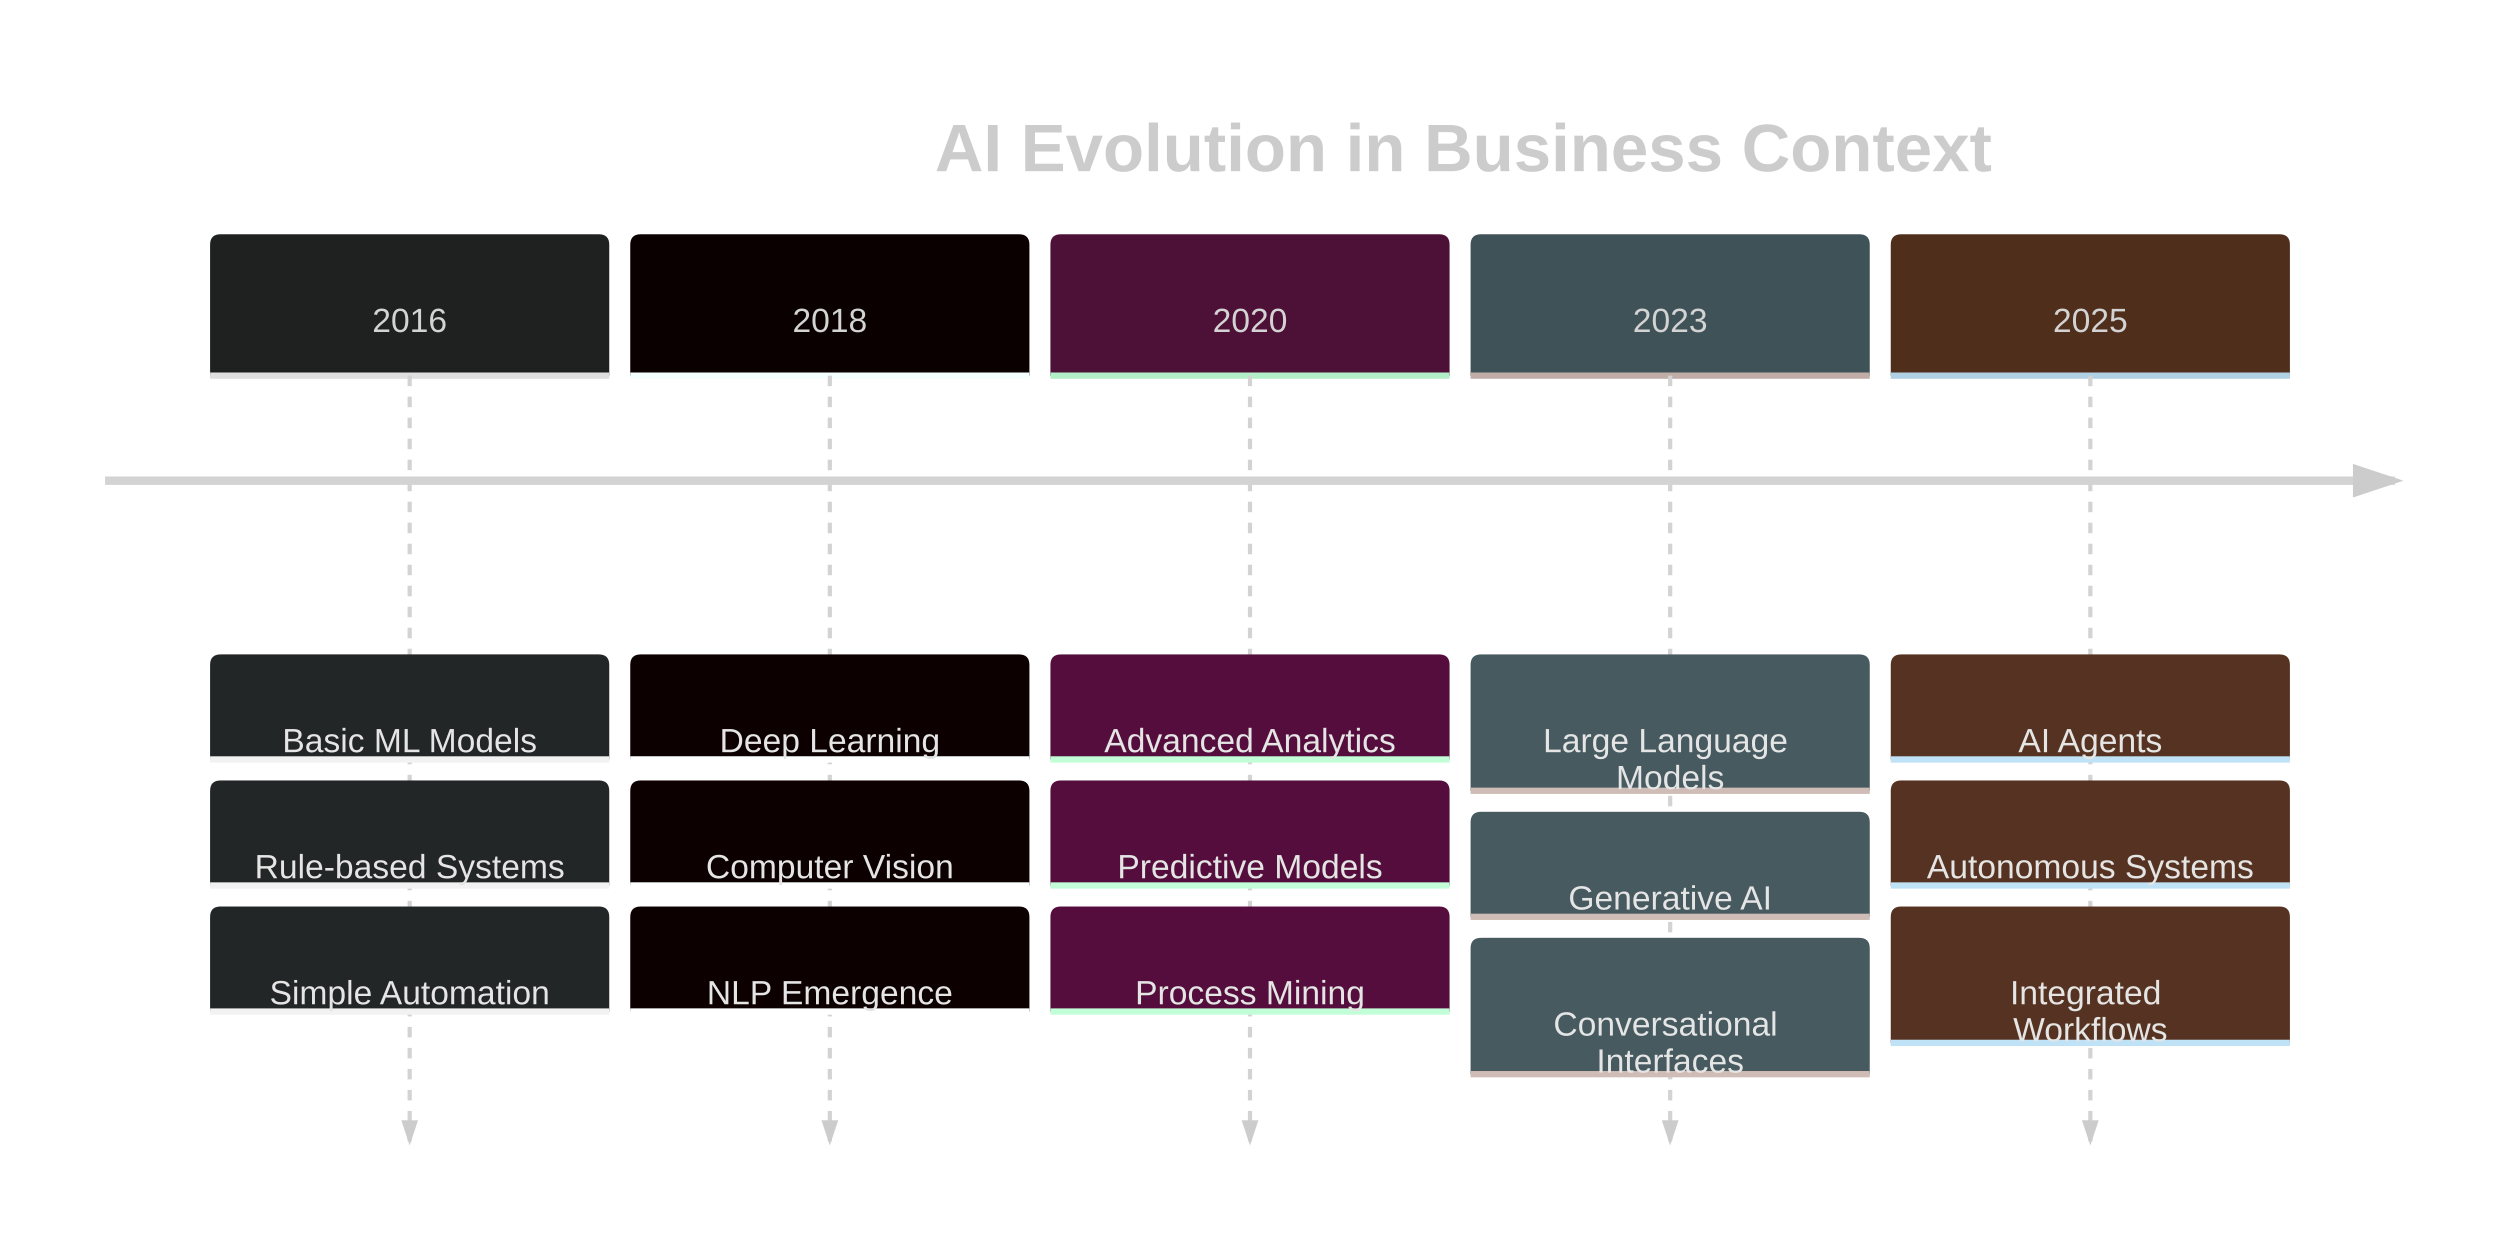
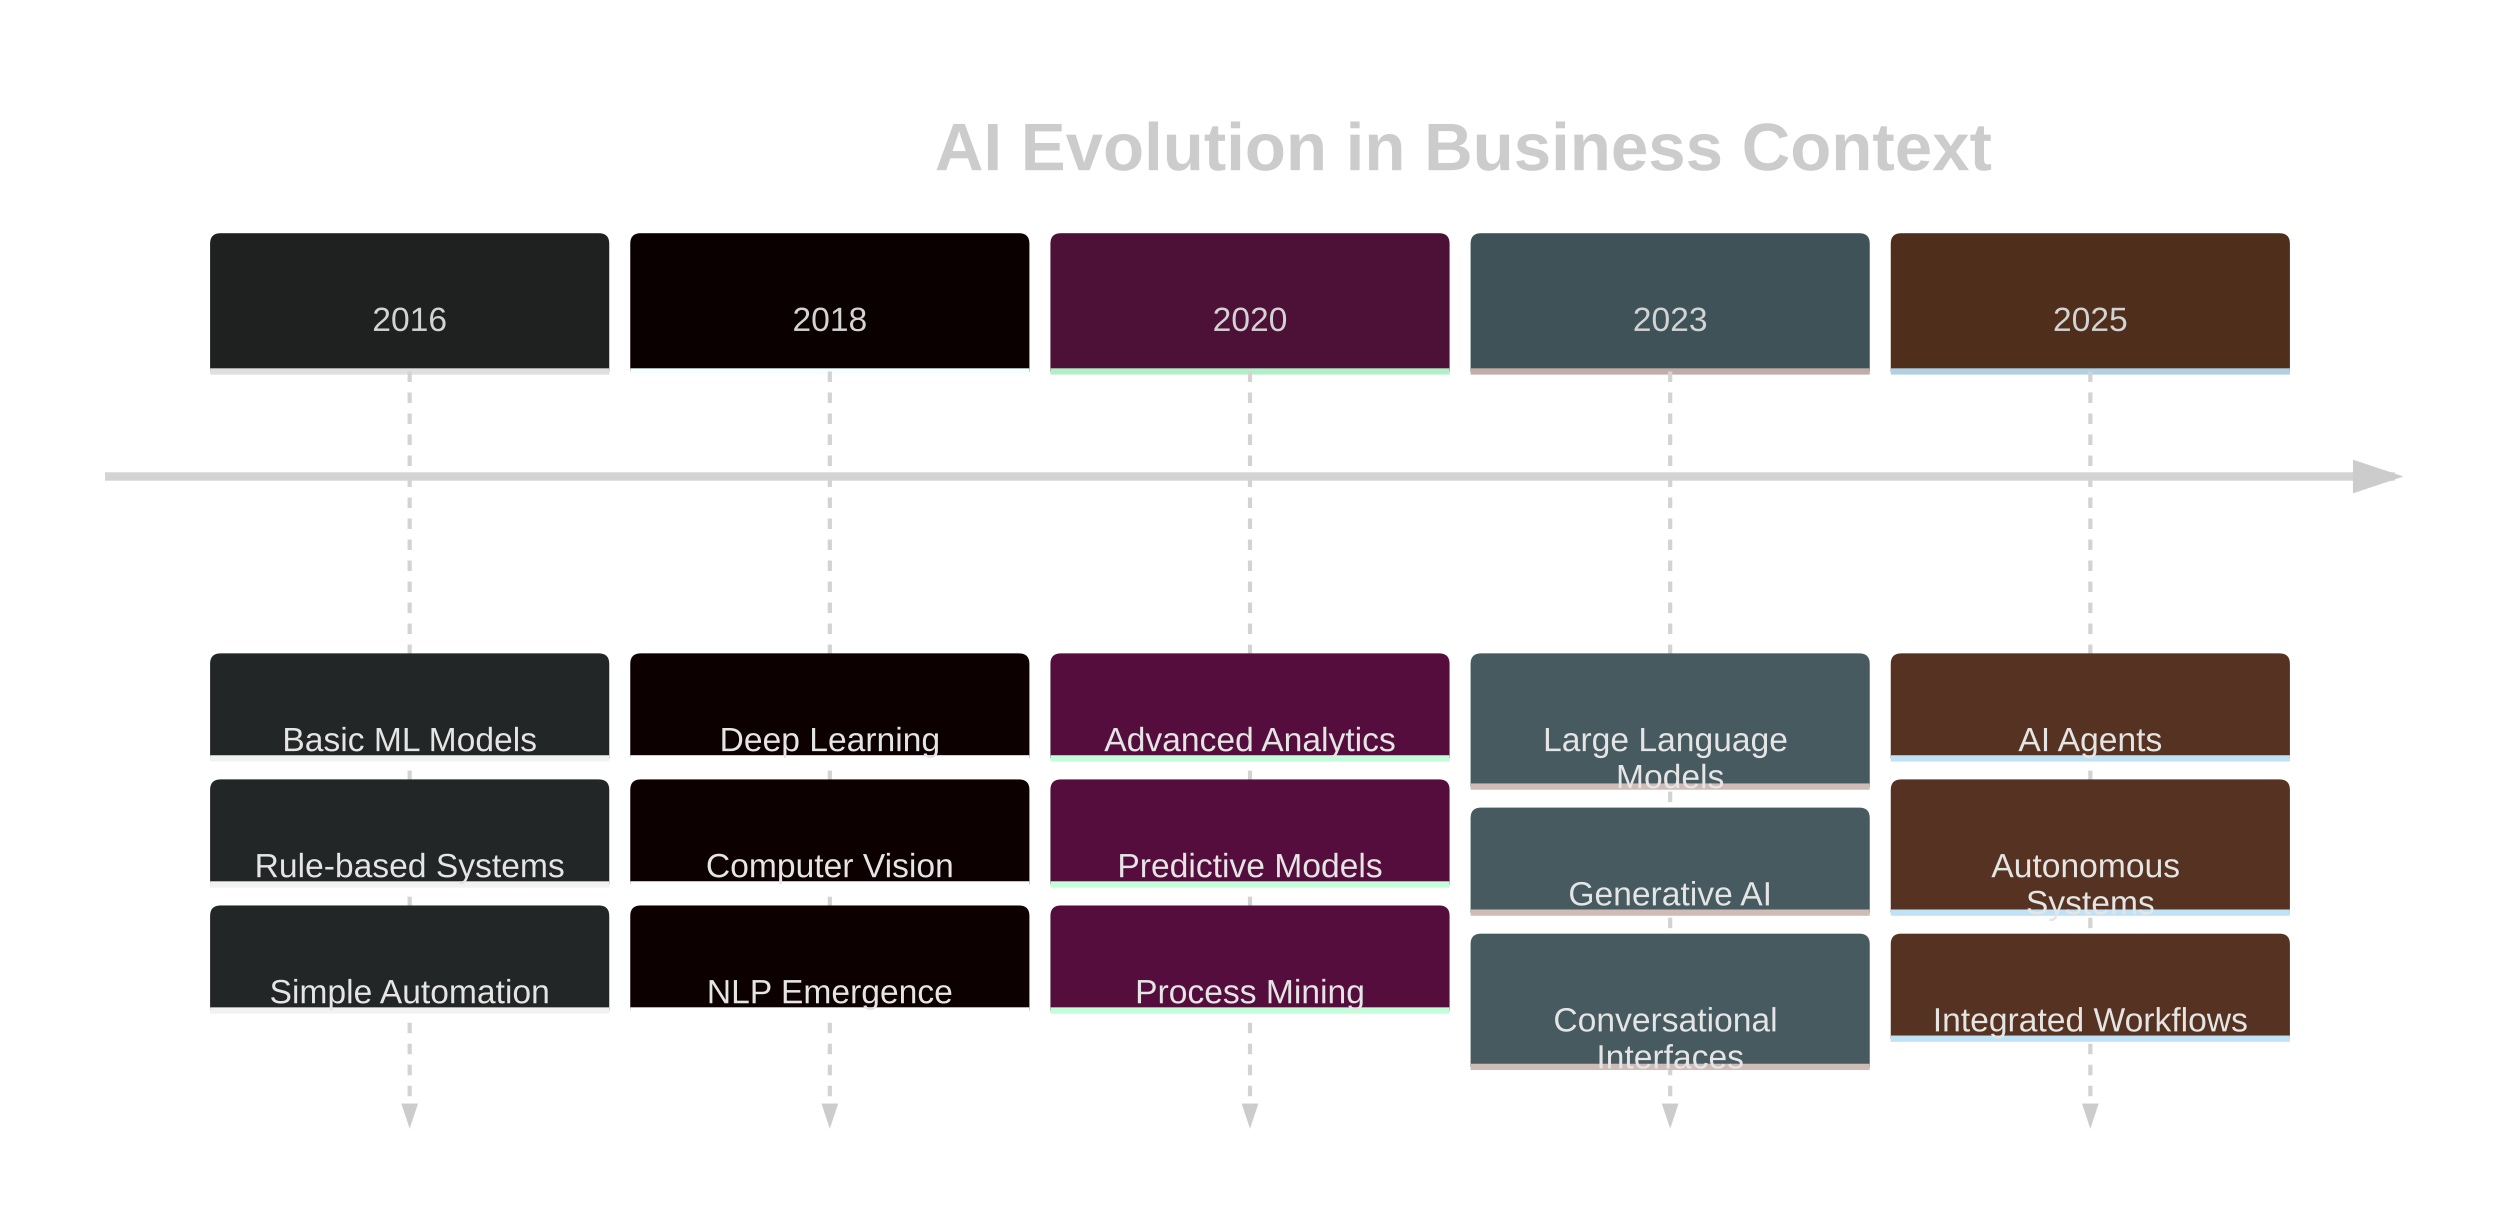
- <svg xmlns="http://www.w3.org/2000/svg" aria-roledescription="timeline" role="graphics-document document" viewBox="0 -61.5 1190 593.239" style="max-width: 1190px; background-color: transparent;" width="100%" id="my-svg">
+ <svg xmlns="http://www.w3.org/2000/svg" aria-roledescription="timeline" role="graphics-document document" viewBox="0 -61 1190 585.278" style="max-width: 1190px; background-color: transparent;" width="100%" id="my-svg">
  <style>#my-svg{font-family:"trebuchet ms",verdana,arial,sans-serif;font-size:16px;fill:#ccc;}#my-svg .error-icon{fill:#a44141;}#my-svg .error-text{fill:#ddd;stroke:#ddd;}#my-svg .edge-thickness-normal{stroke-width:2px;}#my-svg .edge-thickness-thick{stroke-width:3.5px;}#my-svg .edge-pattern-solid{stroke-dasharray:0;}#my-svg .edge-pattern-dashed{stroke-dasharray:3;}#my-svg .edge-pattern-dotted{stroke-dasharray:2;}#my-svg .marker{fill:lightgrey;stroke:lightgrey;}#my-svg .marker.cross{stroke:lightgrey;}#my-svg svg{font-family:"trebuchet ms",verdana,arial,sans-serif;font-size:16px;}#my-svg .edge{stroke-width:3;}#my-svg .section--1 rect,#my-svg .section--1 path,#my-svg .section--1 circle,#my-svg .section--1 path{fill:#1f2020;}#my-svg .section--1 text{fill:lightgrey;}#my-svg .node-icon--1{font-size:40px;color:lightgrey;}#my-svg .section-edge--1{stroke:#1f2020;}#my-svg .edge-depth--1{stroke-width:17;}#my-svg .section--1 line{stroke:#e0dfdf;stroke-width:3;}#my-svg .lineWrapper line{stroke:lightgrey;}#my-svg .disabled,#my-svg .disabled circle,#my-svg .disabled text{fill:lightgray;}#my-svg .disabled text{fill:#efefef;}#my-svg .section-0 rect,#my-svg .section-0 path,#my-svg .section-0 circle,#my-svg .section-0 path{fill:#0b0000;}#my-svg .section-0 text{fill:lightgrey;}#my-svg .node-icon-0{font-size:40px;color:lightgrey;}#my-svg .section-edge-0{stroke:#0b0000;}#my-svg .edge-depth-0{stroke-width:14;}#my-svg .section-0 line{stroke:#f4ffff;stroke-width:3;}#my-svg .lineWrapper line{stroke:lightgrey;}#my-svg .disabled,#my-svg .disabled circle,#my-svg .disabled text{fill:lightgray;}#my-svg .disabled text{fill:#efefef;}#my-svg .section-1 rect,#my-svg .section-1 path,#my-svg .section-1 circle,#my-svg .section-1 path{fill:#4d1037;}#my-svg .section-1 text{fill:lightgrey;}#my-svg .node-icon-1{font-size:40px;color:lightgrey;}#my-svg .section-edge-1{stroke:#4d1037;}#my-svg .edge-depth-1{stroke-width:11;}#my-svg .section-1 line{stroke:#b2efc8;stroke-width:3;}#my-svg .lineWrapper line{stroke:lightgrey;}#my-svg .disabled,#my-svg .disabled circle,#my-svg .disabled text{fill:lightgray;}#my-svg .disabled text{fill:#efefef;}#my-svg .section-2 rect,#my-svg .section-2 path,#my-svg .section-2 circle,#my-svg .section-2 path{fill:#3f5258;}#my-svg .section-2 text{fill:lightgrey;}#my-svg .node-icon-2{font-size:40px;color:lightgrey;}#my-svg .section-edge-2{stroke:#3f5258;}#my-svg .edge-depth-2{stroke-width:8;}#my-svg .section-2 line{stroke:#c0ada7;stroke-width:3;}#my-svg .lineWrapper line{stroke:lightgrey;}#my-svg .disabled,#my-svg .disabled circle,#my-svg .disabled text{fill:lightgray;}#my-svg .disabled text{fill:#efefef;}#my-svg .section-3 rect,#my-svg .section-3 path,#my-svg .section-3 circle,#my-svg .section-3 path{fill:#4f2f1b;}#my-svg .section-3 text{fill:lightgrey;}#my-svg .node-icon-3{font-size:40px;color:lightgrey;}#my-svg .section-edge-3{stroke:#4f2f1b;}#my-svg .edge-depth-3{stroke-width:5;}#my-svg .section-3 line{stroke:#b0d0e4;stroke-width:3;}#my-svg .lineWrapper line{stroke:lightgrey;}#my-svg .disabled,#my-svg .disabled circle,#my-svg .disabled text{fill:lightgray;}#my-svg .disabled text{fill:#efefef;}#my-svg .section-4 rect,#my-svg .section-4 path,#my-svg .section-4 circle,#my-svg .section-4 path{fill:#6e0a0a;}#my-svg .section-4 text{fill:lightgrey;}#my-svg .node-icon-4{font-size:40px;color:lightgrey;}#my-svg .section-edge-4{stroke:#6e0a0a;}#my-svg .edge-depth-4{stroke-width:2;}#my-svg .section-4 line{stroke:#91f5f5;stroke-width:3;}#my-svg .lineWrapper line{stroke:lightgrey;}#my-svg .disabled,#my-svg .disabled circle,#my-svg .disabled text{fill:lightgray;}#my-svg .disabled text{fill:#efefef;}#my-svg .section-5 rect,#my-svg .section-5 path,#my-svg .section-5 circle,#my-svg .section-5 path{fill:#3b0048;}#my-svg .section-5 text{fill:lightgrey;}#my-svg .node-icon-5{font-size:40px;color:lightgrey;}#my-svg .section-edge-5{stroke:#3b0048;}#my-svg .edge-depth-5{stroke-width:-1;}#my-svg .section-5 line{stroke:#c4ffb7;stroke-width:3;}#my-svg .lineWrapper line{stroke:lightgrey;}#my-svg .disabled,#my-svg .disabled circle,#my-svg .disabled text{fill:lightgray;}#my-svg .disabled text{fill:#efefef;}#my-svg .section-6 rect,#my-svg .section-6 path,#my-svg .section-6 circle,#my-svg .section-6 path{fill:#995a01;}#my-svg .section-6 text{fill:lightgrey;}#my-svg .node-icon-6{font-size:40px;color:lightgrey;}#my-svg .section-edge-6{stroke:#995a01;}#my-svg .edge-depth-6{stroke-width:-4;}#my-svg .section-6 line{stroke:#66a5fe;stroke-width:3;}#my-svg .lineWrapper line{stroke:lightgrey;}#my-svg .disabled,#my-svg .disabled circle,#my-svg .disabled text{fill:lightgray;}#my-svg .disabled text{fill:#efefef;}#my-svg .section-7 rect,#my-svg .section-7 path,#my-svg .section-7 circle,#my-svg .section-7 path{fill:#154706;}#my-svg .section-7 text{fill:lightgrey;}#my-svg .node-icon-7{font-size:40px;color:lightgrey;}#my-svg .section-edge-7{stroke:#154706;}#my-svg .edge-depth-7{stroke-width:-7;}#my-svg .section-7 line{stroke:#eab8f9;stroke-width:3;}#my-svg .lineWrapper line{stroke:lightgrey;}#my-svg .disabled,#my-svg .disabled circle,#my-svg .disabled text{fill:lightgray;}#my-svg .disabled text{fill:#efefef;}#my-svg .section-8 rect,#my-svg .section-8 path,#my-svg .section-8 circle,#my-svg .section-8 path{fill:#161722;}#my-svg .section-8 text{fill:lightgrey;}#my-svg .node-icon-8{font-size:40px;color:lightgrey;}#my-svg .section-edge-8{stroke:#161722;}#my-svg .edge-depth-8{stroke-width:-10;}#my-svg .section-8 line{stroke:#e9e8dd;stroke-width:3;}#my-svg .lineWrapper line{stroke:lightgrey;}#my-svg .disabled,#my-svg .disabled circle,#my-svg .disabled text{fill:lightgray;}#my-svg .disabled text{fill:#efefef;}#my-svg .section-9 rect,#my-svg .section-9 path,#my-svg .section-9 circle,#my-svg .section-9 path{fill:#00296f;}#my-svg .section-9 text{fill:lightgrey;}#my-svg .node-icon-9{font-size:40px;color:lightgrey;}#my-svg .section-edge-9{stroke:#00296f;}#my-svg .edge-depth-9{stroke-width:-13;}#my-svg .section-9 line{stroke:#ffd690;stroke-width:3;}#my-svg .lineWrapper line{stroke:lightgrey;}#my-svg .disabled,#my-svg .disabled circle,#my-svg .disabled text{fill:lightgray;}#my-svg .disabled text{fill:#efefef;}#my-svg .section-10 rect,#my-svg .section-10 path,#my-svg .section-10 circle,#my-svg .section-10 path{fill:#01629c;}#my-svg .section-10 text{fill:lightgrey;}#my-svg .node-icon-10{font-size:40px;color:lightgrey;}#my-svg .section-edge-10{stroke:#01629c;}#my-svg .edge-depth-10{stroke-width:-16;}#my-svg .section-10 line{stroke:#fe9d63;stroke-width:3;}#my-svg .lineWrapper line{stroke:lightgrey;}#my-svg .disabled,#my-svg .disabled circle,#my-svg .disabled text{fill:lightgray;}#my-svg .disabled text{fill:#efefef;}#my-svg .section-root rect,#my-svg .section-root path,#my-svg .section-root circle{fill:hsl(180, 1.587%, 48.353%);}#my-svg .section-root text{fill:#2c2c2c;}#my-svg .icon-container{height:100%;display:flex;justify-content:center;align-items:center;}#my-svg .edge{fill:none;}#my-svg .eventWrapper{filter:brightness(120%);}#my-svg :root{--mermaid-font-family:"trebuchet ms",verdana,arial,sans-serif;}</style>
  <g />
  <g />
  <defs>
    <marker orient="auto" markerHeight="4" markerWidth="6" refY="2" refX="5" id="arrowhead">
      <path d="M 0,0 V 4 L6,2 Z" />
    </marker>
  </defs>
  <g transform="translate(100, 50)" class="taskWrapper">
    <g class="timeline-node section--1">
      <g>
-         <path d="M0 62.308 v-57.308 q0,-5 5,-5 h180 q5,0 5,5 v62.308 H0 Z" class="node-bkg node-undefined" id="node-undefined" />
-         <line y2="67.308" x2="190" y1="67.308" x1="0" class="node-line--1" />
+         <path d="M0 60.816 v-55.816 q0,-5 5,-5 h180 q5,0 5,5 v60.816 H0 Z" class="node-bkg node-undefined" id="node-undefined" />
+         <line y2="65.816" x2="190" y1="65.816" x1="0" class="node-line--1" />
      </g>
      <g transform="translate(95, 10)">
        <text text-anchor="middle" dominant-baseline="middle" alignment-baseline="middle" dy="1em">
          <tspan dy="1em" x="0">2016</tspan>
        </text>
      </g>
    </g>
  </g>
  <g class="lineWrapper">
-     <line stroke-dasharray="5,5" marker-end="url(#arrowhead)" stroke="black" stroke-width="2" y2="481.739" x2="195" y1="117.308" x1="195" />
+     <line stroke-dasharray="5,5" marker-end="url(#arrowhead)" stroke="black" stroke-width="2" y2="474.278" x2="195" y1="115.816" x1="195" />
  </g>
  <g transform="translate(100, 250)" class="eventWrapper">
    <g class="timeline-node section--1">
      <g>
        <path d="M0 45 v-40 q0,-5 5,-5 h180 q5,0 5,5 v45 H0 Z" class="node-bkg node-undefined" id="node-undefined" />
        <line y2="50" x2="190" y1="50" x1="0" class="node-line--1" />
      </g>
      <g transform="translate(95, 10)">
        <text text-anchor="middle" dominant-baseline="middle" alignment-baseline="middle" dy="1em">
          <tspan dy="1em" x="0">Basic   ML   Models</tspan>
        </text>
      </g>
    </g>
  </g>
  <g transform="translate(100, 310)" class="eventWrapper">
    <g class="timeline-node section--1">
      <g>
        <path d="M0 45 v-40 q0,-5 5,-5 h180 q5,0 5,5 v45 H0 Z" class="node-bkg node-undefined" id="node-undefined" />
        <line y2="50" x2="190" y1="50" x1="0" class="node-line--1" />
      </g>
      <g transform="translate(95, 10)">
        <text text-anchor="middle" dominant-baseline="middle" alignment-baseline="middle" dy="1em">
          <tspan dy="1em" x="0">Rule-based   Systems</tspan>
        </text>
      </g>
    </g>
  </g>
  <g transform="translate(100, 370)" class="eventWrapper">
    <g class="timeline-node section--1">
      <g>
        <path d="M0 45 v-40 q0,-5 5,-5 h180 q5,0 5,5 v45 H0 Z" class="node-bkg node-undefined" id="node-undefined" />
        <line y2="50" x2="190" y1="50" x1="0" class="node-line--1" />
      </g>
      <g transform="translate(95, 10)">
        <text text-anchor="middle" dominant-baseline="middle" alignment-baseline="middle" dy="1em">
          <tspan dy="1em" x="0">Simple   Automation</tspan>
        </text>
      </g>
    </g>
  </g>
  <g transform="translate(300, 50)" class="taskWrapper">
    <g class="timeline-node section-0">
      <g>
-         <path d="M0 62.308 v-57.308 q0,-5 5,-5 h180 q5,0 5,5 v62.308 H0 Z" class="node-bkg node-undefined" id="node-undefined" />
-         <line y2="67.308" x2="190" y1="67.308" x1="0" class="node-line-0" />
+         <path d="M0 60.816 v-55.816 q0,-5 5,-5 h180 q5,0 5,5 v60.816 H0 Z" class="node-bkg node-undefined" id="node-undefined" />
+         <line y2="65.816" x2="190" y1="65.816" x1="0" class="node-line-0" />
      </g>
      <g transform="translate(95, 10)">
        <text text-anchor="middle" dominant-baseline="middle" alignment-baseline="middle" dy="1em">
          <tspan dy="1em" x="0">2018</tspan>
        </text>
      </g>
    </g>
  </g>
  <g class="lineWrapper">
-     <line stroke-dasharray="5,5" marker-end="url(#arrowhead)" stroke="black" stroke-width="2" y2="481.739" x2="395" y1="117.308" x1="395" />
+     <line stroke-dasharray="5,5" marker-end="url(#arrowhead)" stroke="black" stroke-width="2" y2="474.278" x2="395" y1="115.816" x1="395" />
  </g>
  <g transform="translate(300, 250)" class="eventWrapper">
    <g class="timeline-node section-0">
      <g>
        <path d="M0 45 v-40 q0,-5 5,-5 h180 q5,0 5,5 v45 H0 Z" class="node-bkg node-undefined" id="node-undefined" />
        <line y2="50" x2="190" y1="50" x1="0" class="node-line-0" />
      </g>
      <g transform="translate(95, 10)">
        <text text-anchor="middle" dominant-baseline="middle" alignment-baseline="middle" dy="1em">
          <tspan dy="1em" x="0">Deep   Learning</tspan>
        </text>
      </g>
    </g>
  </g>
  <g transform="translate(300, 310)" class="eventWrapper">
    <g class="timeline-node section-0">
      <g>
        <path d="M0 45 v-40 q0,-5 5,-5 h180 q5,0 5,5 v45 H0 Z" class="node-bkg node-undefined" id="node-undefined" />
        <line y2="50" x2="190" y1="50" x1="0" class="node-line-0" />
      </g>
      <g transform="translate(95, 10)">
        <text text-anchor="middle" dominant-baseline="middle" alignment-baseline="middle" dy="1em">
          <tspan dy="1em" x="0">Computer   Vision</tspan>
        </text>
      </g>
    </g>
  </g>
  <g transform="translate(300, 370)" class="eventWrapper">
    <g class="timeline-node section-0">
      <g>
        <path d="M0 45 v-40 q0,-5 5,-5 h180 q5,0 5,5 v45 H0 Z" class="node-bkg node-undefined" id="node-undefined" />
        <line y2="50" x2="190" y1="50" x1="0" class="node-line-0" />
      </g>
      <g transform="translate(95, 10)">
        <text text-anchor="middle" dominant-baseline="middle" alignment-baseline="middle" dy="1em">
          <tspan dy="1em" x="0">NLP   Emergence</tspan>
        </text>
      </g>
    </g>
  </g>
  <g transform="translate(500, 50)" class="taskWrapper">
    <g class="timeline-node section-1">
      <g>
-         <path d="M0 62.308 v-57.308 q0,-5 5,-5 h180 q5,0 5,5 v62.308 H0 Z" class="node-bkg node-undefined" id="node-undefined" />
-         <line y2="67.308" x2="190" y1="67.308" x1="0" class="node-line-1" />
+         <path d="M0 60.816 v-55.816 q0,-5 5,-5 h180 q5,0 5,5 v60.816 H0 Z" class="node-bkg node-undefined" id="node-undefined" />
+         <line y2="65.816" x2="190" y1="65.816" x1="0" class="node-line-1" />
      </g>
      <g transform="translate(95, 10)">
        <text text-anchor="middle" dominant-baseline="middle" alignment-baseline="middle" dy="1em">
          <tspan dy="1em" x="0">2020</tspan>
        </text>
      </g>
    </g>
  </g>
  <g class="lineWrapper">
-     <line stroke-dasharray="5,5" marker-end="url(#arrowhead)" stroke="black" stroke-width="2" y2="481.739" x2="595" y1="117.308" x1="595" />
+     <line stroke-dasharray="5,5" marker-end="url(#arrowhead)" stroke="black" stroke-width="2" y2="474.278" x2="595" y1="115.816" x1="595" />
  </g>
  <g transform="translate(500, 250)" class="eventWrapper">
    <g class="timeline-node section-1">
      <g>
        <path d="M0 45 v-40 q0,-5 5,-5 h180 q5,0 5,5 v45 H0 Z" class="node-bkg node-undefined" id="node-undefined" />
        <line y2="50" x2="190" y1="50" x1="0" class="node-line-1" />
      </g>
      <g transform="translate(95, 10)">
        <text text-anchor="middle" dominant-baseline="middle" alignment-baseline="middle" dy="1em">
          <tspan dy="1em" x="0">Advanced   Analytics</tspan>
        </text>
      </g>
    </g>
  </g>
  <g transform="translate(500, 310)" class="eventWrapper">
    <g class="timeline-node section-1">
      <g>
        <path d="M0 45 v-40 q0,-5 5,-5 h180 q5,0 5,5 v45 H0 Z" class="node-bkg node-undefined" id="node-undefined" />
        <line y2="50" x2="190" y1="50" x1="0" class="node-line-1" />
      </g>
      <g transform="translate(95, 10)">
        <text text-anchor="middle" dominant-baseline="middle" alignment-baseline="middle" dy="1em">
          <tspan dy="1em" x="0">Predictive   Models</tspan>
        </text>
      </g>
    </g>
  </g>
  <g transform="translate(500, 370)" class="eventWrapper">
    <g class="timeline-node section-1">
      <g>
        <path d="M0 45 v-40 q0,-5 5,-5 h180 q5,0 5,5 v45 H0 Z" class="node-bkg node-undefined" id="node-undefined" />
        <line y2="50" x2="190" y1="50" x1="0" class="node-line-1" />
      </g>
      <g transform="translate(95, 10)">
        <text text-anchor="middle" dominant-baseline="middle" alignment-baseline="middle" dy="1em">
          <tspan dy="1em" x="0">Process   Mining</tspan>
        </text>
      </g>
    </g>
  </g>
  <g transform="translate(700, 50)" class="taskWrapper">
    <g class="timeline-node section-2">
      <g>
-         <path d="M0 62.308 v-57.308 q0,-5 5,-5 h180 q5,0 5,5 v62.308 H0 Z" class="node-bkg node-undefined" id="node-undefined" />
-         <line y2="67.308" x2="190" y1="67.308" x1="0" class="node-line-2" />
+         <path d="M0 60.816 v-55.816 q0,-5 5,-5 h180 q5,0 5,5 v60.816 H0 Z" class="node-bkg node-undefined" id="node-undefined" />
+         <line y2="65.816" x2="190" y1="65.816" x1="0" class="node-line-2" />
      </g>
      <g transform="translate(95, 10)">
        <text text-anchor="middle" dominant-baseline="middle" alignment-baseline="middle" dy="1em">
          <tspan dy="1em" x="0">2023</tspan>
        </text>
      </g>
    </g>
  </g>
  <g class="lineWrapper">
-     <line stroke-dasharray="5,5" marker-end="url(#arrowhead)" stroke="black" stroke-width="2" y2="481.739" x2="795" y1="117.308" x1="795" />
+     <line stroke-dasharray="5,5" marker-end="url(#arrowhead)" stroke="black" stroke-width="2" y2="474.278" x2="795" y1="115.816" x1="795" />
  </g>
  <g transform="translate(700, 250)" class="eventWrapper">
    <g class="timeline-node section-2">
      <g>
-         <path d="M0 59.908 v-54.908 q0,-5 5,-5 h180 q5,0 5,5 v59.908 H0 Z" class="node-bkg node-undefined" id="node-undefined" />
-         <line y2="64.908" x2="190" y1="64.908" x1="0" class="node-line-2" />
+         <path d="M0 58.416 v-53.416 q0,-5 5,-5 h180 q5,0 5,5 v58.416 H0 Z" class="node-bkg node-undefined" id="node-undefined" />
+         <line y2="63.416" x2="190" y1="63.416" x1="0" class="node-line-2" />
      </g>
      <g transform="translate(95, 10)">
        <text text-anchor="middle" dominant-baseline="middle" alignment-baseline="middle" dy="1em">
          <tspan dy="1em" x="0">Large   Language</tspan>
          <tspan dy="1.1em" x="0">Models</tspan>
        </text>
      </g>
    </g>
  </g>
-   <g transform="translate(700, 324.9078)" class="eventWrapper">
+   <g transform="translate(700, 323.4156)" class="eventWrapper">
    <g class="timeline-node section-2">
      <g>
        <path d="M0 45 v-40 q0,-5 5,-5 h180 q5,0 5,5 v45 H0 Z" class="node-bkg node-undefined" id="node-undefined" />
        <line y2="50" x2="190" y1="50" x1="0" class="node-line-2" />
      </g>
      <g transform="translate(95, 10)">
        <text text-anchor="middle" dominant-baseline="middle" alignment-baseline="middle" dy="1em">
          <tspan dy="1em" x="0">Generative   AI</tspan>
        </text>
      </g>
    </g>
  </g>
-   <g transform="translate(700, 384.9078)" class="eventWrapper">
-     <g class="timeline-node section-2">
-       <g>
-         <path d="M0 59.908 v-54.908 q0,-5 5,-5 h180 q5,0 5,5 v59.908 H0 Z" class="node-bkg node-undefined" id="node-undefined" />
-         <line y2="64.908" x2="190" y1="64.908" x1="0" class="node-line-2" />
+   <g transform="translate(700, 383.4156)" class="eventWrapper">
+     <g class="timeline-node section-2">
+       <g>
+         <path d="M0 58.416 v-53.416 q0,-5 5,-5 h180 q5,0 5,5 v58.416 H0 Z" class="node-bkg node-undefined" id="node-undefined" />
+         <line y2="63.416" x2="190" y1="63.416" x1="0" class="node-line-2" />
      </g>
      <g transform="translate(95, 10)">
        <text text-anchor="middle" dominant-baseline="middle" alignment-baseline="middle" dy="1em">
          <tspan dy="1em" x="0">Conversational</tspan>
          <tspan dy="1.1em" x="0">Interfaces</tspan>
        </text>
      </g>
    </g>
  </g>
  <g transform="translate(900, 50)" class="taskWrapper">
    <g class="timeline-node section-3">
      <g>
-         <path d="M0 62.308 v-57.308 q0,-5 5,-5 h180 q5,0 5,5 v62.308 H0 Z" class="node-bkg node-undefined" id="node-undefined" />
-         <line y2="67.308" x2="190" y1="67.308" x1="0" class="node-line-3" />
+         <path d="M0 60.816 v-55.816 q0,-5 5,-5 h180 q5,0 5,5 v60.816 H0 Z" class="node-bkg node-undefined" id="node-undefined" />
+         <line y2="65.816" x2="190" y1="65.816" x1="0" class="node-line-3" />
      </g>
      <g transform="translate(95, 10)">
        <text text-anchor="middle" dominant-baseline="middle" alignment-baseline="middle" dy="1em">
          <tspan dy="1em" x="0">2025</tspan>
        </text>
      </g>
    </g>
  </g>
  <g class="lineWrapper">
-     <line stroke-dasharray="5,5" marker-end="url(#arrowhead)" stroke="black" stroke-width="2" y2="481.739" x2="995" y1="117.308" x1="995" />
+     <line stroke-dasharray="5,5" marker-end="url(#arrowhead)" stroke="black" stroke-width="2" y2="474.278" x2="995" y1="115.816" x1="995" />
  </g>
  <g transform="translate(900, 250)" class="eventWrapper">
    <g class="timeline-node section-3">
      <g>
        <path d="M0 45 v-40 q0,-5 5,-5 h180 q5,0 5,5 v45 H0 Z" class="node-bkg node-undefined" id="node-undefined" />
        <line y2="50" x2="190" y1="50" x1="0" class="node-line-3" />
      </g>
      <g transform="translate(95, 10)">
        <text text-anchor="middle" dominant-baseline="middle" alignment-baseline="middle" dy="1em">
          <tspan dy="1em" x="0">AI   Agents</tspan>
        </text>
      </g>
    </g>
  </g>
  <g transform="translate(900, 310)" class="eventWrapper">
    <g class="timeline-node section-3">
      <g>
+         <path d="M0 58.416 v-53.416 q0,-5 5,-5 h180 q5,0 5,5 v58.416 H0 Z" class="node-bkg node-undefined" id="node-undefined" />
+         <line y2="63.416" x2="190" y1="63.416" x1="0" class="node-line-3" />
+       </g>
+       <g transform="translate(95, 10)">
+         <text text-anchor="middle" dominant-baseline="middle" alignment-baseline="middle" dy="1em">
+           <tspan dy="1em" x="0">Autonomous</tspan>
+           <tspan dy="1.1em" x="0">Systems</tspan>
+         </text>
+       </g>
+     </g>
+   </g>
+   <g transform="translate(900, 383.4156)" class="eventWrapper">
+     <g class="timeline-node section-3">
+       <g>
        <path d="M0 45 v-40 q0,-5 5,-5 h180 q5,0 5,5 v45 H0 Z" class="node-bkg node-undefined" id="node-undefined" />
        <line y2="50" x2="190" y1="50" x1="0" class="node-line-3" />
      </g>
      <g transform="translate(95, 10)">
        <text text-anchor="middle" dominant-baseline="middle" alignment-baseline="middle" dy="1em">
-           <tspan dy="1em" x="0">Autonomous   Systems</tspan>
-         </text>
-       </g>
-     </g>
-   </g>
-   <g transform="translate(900, 370)" class="eventWrapper">
-     <g class="timeline-node section-3">
-       <g>
-         <path d="M0 59.908 v-54.908 q0,-5 5,-5 h180 q5,0 5,5 v59.908 H0 Z" class="node-bkg node-undefined" id="node-undefined" />
-         <line y2="64.908" x2="190" y1="64.908" x1="0" class="node-line-3" />
-       </g>
-       <g transform="translate(95, 10)">
-         <text text-anchor="middle" dominant-baseline="middle" alignment-baseline="middle" dy="1em">
-           <tspan dy="1em" x="0">Integrated</tspan>
-           <tspan dy="1.1em" x="0">Workflows</tspan>
+           <tspan dy="1em" x="0">Integrated   Workflows</tspan>
        </text>
      </g>
    </g>
  </g>
  <text y="20" font-weight="bold" font-size="4ex" x="445">AI Evolution in Business Context</text>
  <g class="lineWrapper">
-     <line marker-end="url(#arrowhead)" stroke="black" stroke-width="4" y2="167.308" x2="1140" y1="167.308" x1="50" />
+     <line marker-end="url(#arrowhead)" stroke="black" stroke-width="4" y2="165.816" x2="1140" y1="165.816" x1="50" />
  </g>
</svg>
